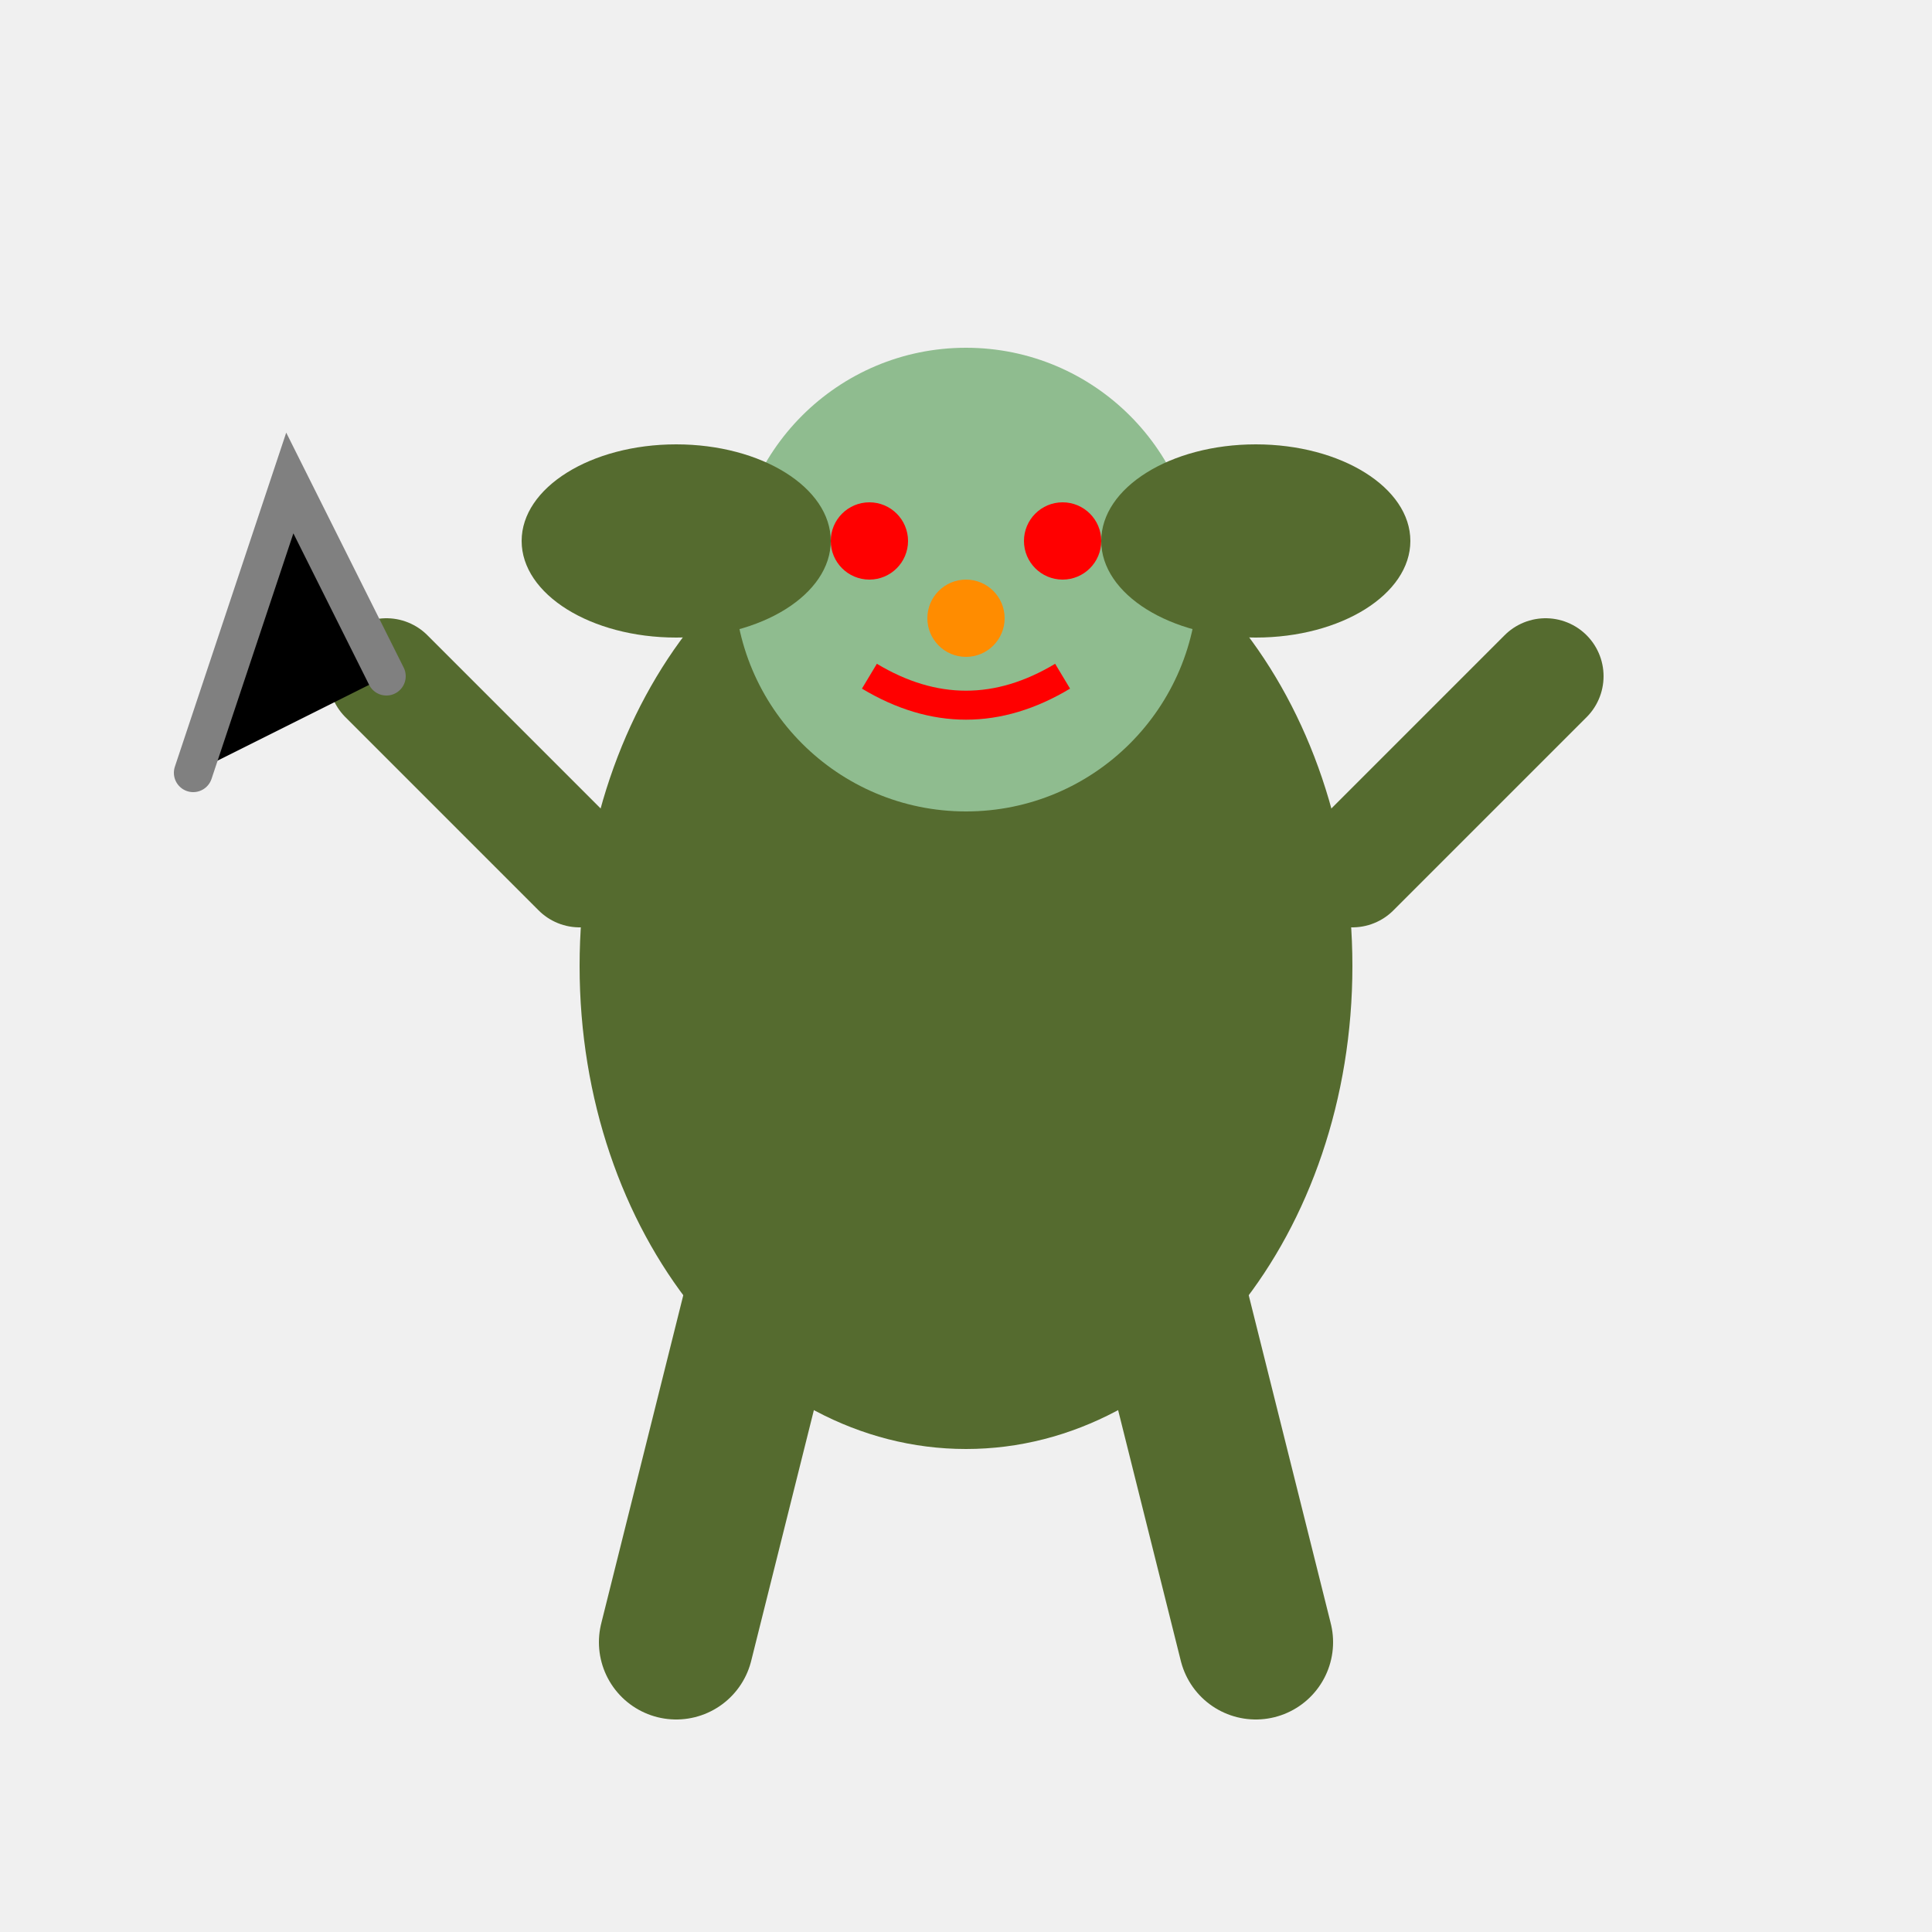
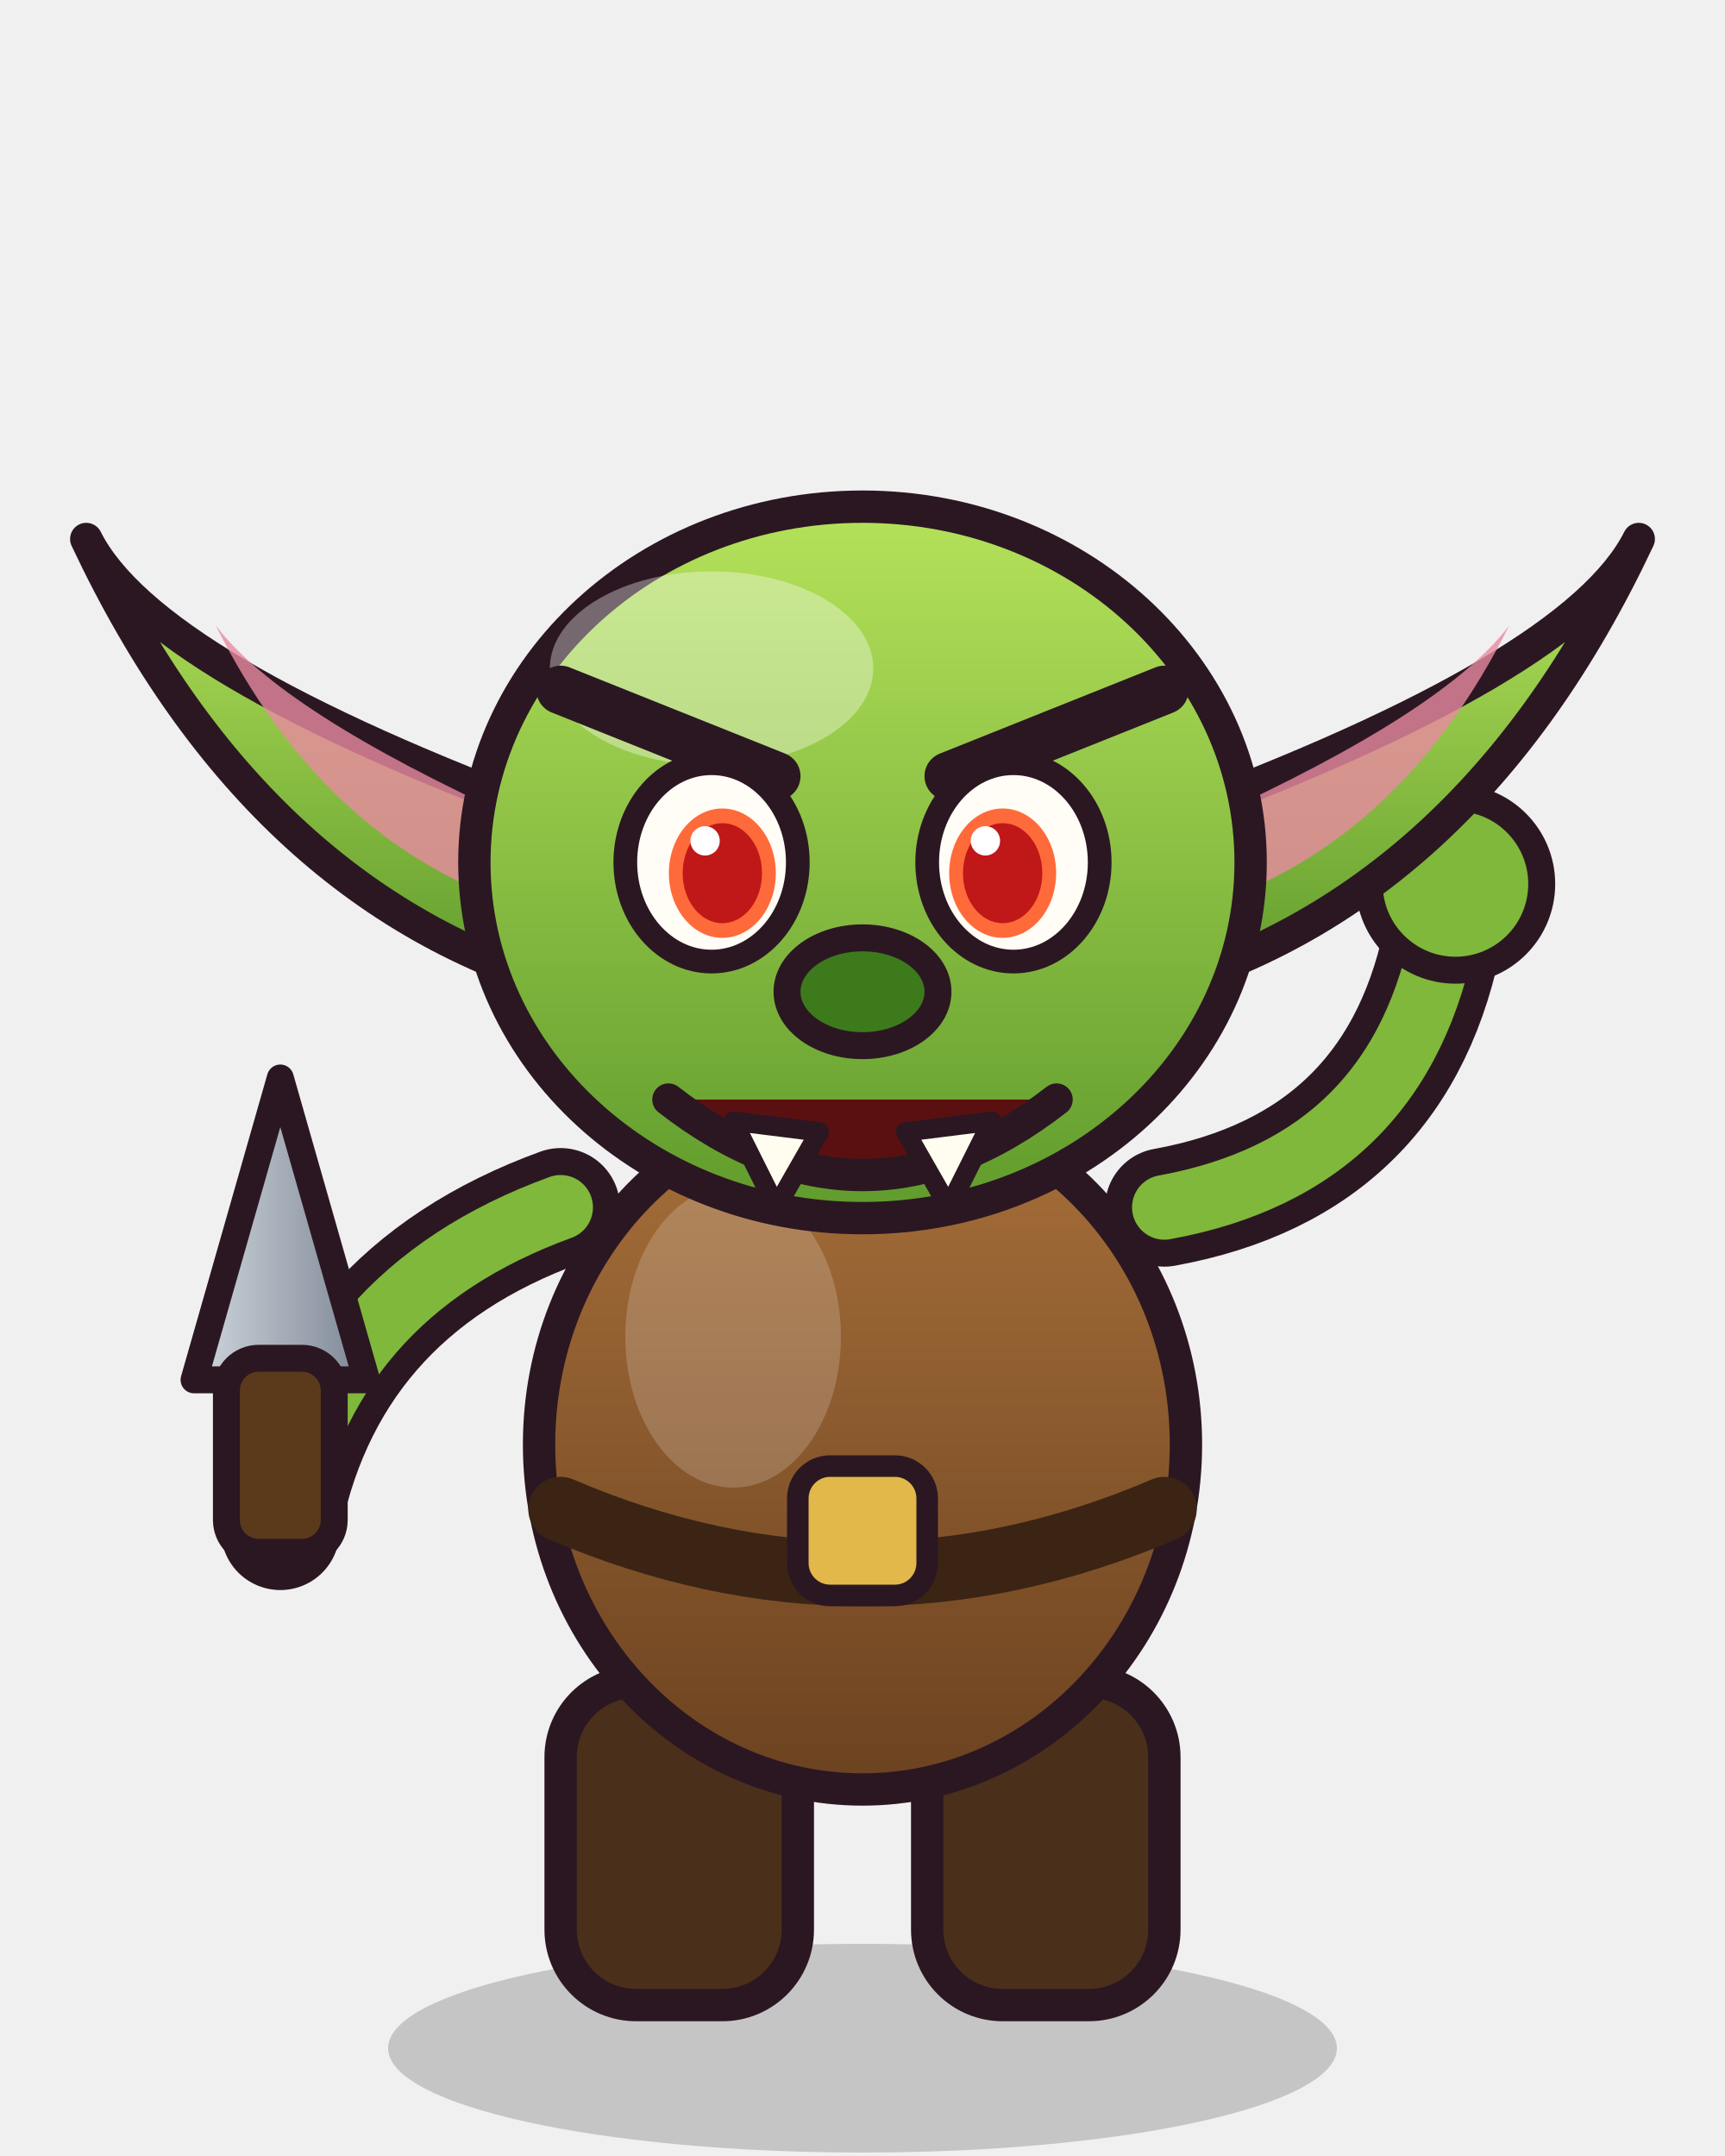
- <svg xmlns="http://www.w3.org/2000/svg" width="100" height="100" viewBox="0 0 100 100">
-   <ellipse cx="50" cy="50" rx="20" ry="25" fill="#556B2F" />
-   <circle cx="50" cy="30" r="12" fill="#8FBC8F" />
-   <ellipse cx="65" cy="28" rx="8" ry="5" fill="#556B2F" />
-   <ellipse cx="35" cy="28" rx="8" ry="5" fill="#556B2F" />
-   <circle cx="45" cy="28" r="2" fill="#FF0000" />
-   <circle cx="55" cy="28" r="2" fill="#FF0000" />
-   <circle cx="50" cy="32" r="2" fill="#FF8C00" />
-   <path d="M45,35 Q50,38 55,35" stroke="#FF0000" stroke-width="1.5" fill="none" />
-   <path d="M30,45 L20,35" stroke="#556B2F" stroke-width="6" stroke-linecap="round" />
-   <path d="M70,45 L80,35" stroke="#556B2F" stroke-width="6" stroke-linecap="round" />
-   <path d="M40,65 L35,85" stroke="#556B2F" stroke-width="8" stroke-linecap="round" />
-   <path d="M60,65 L65,85" stroke="#556B2F" stroke-width="8" stroke-linecap="round" />
-   <path d="M20,35 L15,25 L10,40" stroke="#808080" stroke-width="2" stroke-linecap="round" />
+ <svg xmlns="http://www.w3.org/2000/svg" width="160" height="200" viewBox="0 0 160 200">
+   <defs>
+     <linearGradient id="sk" x1="0" y1="0" x2="0" y2="1">
+       <stop offset="0" stop-color="#b5e25a" />
+       <stop offset="1" stop-color="#5f9b2c" />
+     </linearGradient>
+     <linearGradient id="tn" x1="0" y1="0" x2="0" y2="1">
+       <stop offset="0" stop-color="#a8703a" />
+       <stop offset="1" stop-color="#6b4220" />
+     </linearGradient>
+     <linearGradient id="bl" x1="0" y1="0" x2="1" y2="0">
+       <stop offset="0" stop-color="#cfd6de" />
+       <stop offset="1" stop-color="#7d8794" />
+     </linearGradient>
+   </defs>
+   <ellipse cx="80" cy="190" rx="44" ry="9.68" fill="#000000" opacity="0.18" />
+   <rect x="52" y="156" width="22" height="30" rx="7" fill="#4a2f1a" stroke="#2b1722" stroke-width="3" />
+   <rect x="86" y="156" width="22" height="30" rx="7" fill="#4a2f1a" stroke="#2b1722" stroke-width="3" />
+   <path d="M52,112 Q30,120 26,142" fill="none" stroke="#2b1722" stroke-width="11" stroke-linecap="round" stroke-linejoin="round" opacity="1.0" />
+   <path d="M52,112 Q30,120 26,142" fill="none" stroke="#7fb83a" stroke-width="6" stroke-linecap="round" stroke-linejoin="round" opacity="1.0" />
+   <polygon points="18,128 26,100 34,128" fill="url(#bl)" stroke="#2b1722" stroke-width="2.5" stroke-linejoin="round" />
+   <rect x="21" y="126" width="10" height="18" rx="3" fill="#5b3a1c" stroke="#2b1722" stroke-width="2.5" />
+   <ellipse cx="80" cy="134" rx="30" ry="32" fill="url(#tn)" stroke="#2b1722" stroke-width="3" opacity="1.0" />
+   <path d="M52,140 Q80,152 108,140" fill="none" stroke="#3b2414" stroke-width="6" stroke-linecap="round" stroke-linejoin="round" opacity="1.0" />
+   <rect x="74" y="136" width="12" height="12" rx="3" fill="#e2b84a" stroke="#2b1722" stroke-width="2" />
+   <ellipse cx="68" cy="124" rx="10" ry="14" fill="#ffffff" opacity="0.18" />
+   <path d="M108,112 Q130,108 134,86" fill="none" stroke="#2b1722" stroke-width="11" stroke-linecap="round" stroke-linejoin="round" opacity="1.0" />
+   <path d="M108,112 Q130,108 134,86" fill="none" stroke="#7fb83a" stroke-width="6" stroke-linecap="round" stroke-linejoin="round" opacity="1.0" />
+   <ellipse cx="135" cy="82" rx="8" ry="8" fill="#7fb83a" stroke="#2b1722" stroke-width="2.5" opacity="1.0" />
+   <path d="M52,76 Q14,62 8,50 Q24,84 54,92 Z" fill="url(#sk)" stroke="#2b1722" stroke-width="3" stroke-linecap="round" stroke-linejoin="round" opacity="1.0" />
+   <path d="M108,76 Q146,62 152,50 Q136,84 106,92 Z" fill="url(#sk)" stroke="#2b1722" stroke-width="3" stroke-linecap="round" stroke-linejoin="round" opacity="1.0" />
+   <path d="M48,76 Q26,66 20,58 Q30,78 48,84" fill="#e88aa0" opacity="0.8" />
+   <path d="M112,76 Q134,66 140,58 Q130,78 112,84" fill="#e88aa0" opacity="0.8" />
+   <ellipse cx="80" cy="80" rx="36" ry="33" fill="url(#sk)" stroke="#2b1722" stroke-width="3" opacity="1.0" />
+   <ellipse cx="66" cy="62" rx="15" ry="9" fill="#ffffff" opacity="0.35" />
+   <path d="M52,64 L72,72" fill="none" stroke="#2b1722" stroke-width="4.5" stroke-linecap="round" stroke-linejoin="round" opacity="1.0" />
+   <path d="M108,64 L88,72" fill="none" stroke="#2b1722" stroke-width="4.5" stroke-linecap="round" stroke-linejoin="round" opacity="1.0" />
+   <ellipse cx="66" cy="80" rx="8" ry="9.2" fill="#fffdf5" stroke="#2b1722" stroke-width="2.2" opacity="1.0" />
+   <ellipse cx="67" cy="81" rx="4.96" ry="6.0" fill="#ff6a3a" opacity="1.0" />
+   <ellipse cx="67" cy="81" rx="3.68" ry="4.64" fill="#c01818" opacity="1.0" />
+   <ellipse cx="65.4" cy="78.0" rx="1.36" ry="1.36" fill="#ffffff" opacity="1.0" />
+   <ellipse cx="94" cy="80" rx="8" ry="9.2" fill="#fffdf5" stroke="#2b1722" stroke-width="2.2" opacity="1.0" />
+   <ellipse cx="93" cy="81" rx="4.96" ry="6.0" fill="#ff6a3a" opacity="1.0" />
+   <ellipse cx="93" cy="81" rx="3.68" ry="4.64" fill="#c01818" opacity="1.0" />
+   <ellipse cx="91.4" cy="78.0" rx="1.36" ry="1.36" fill="#ffffff" opacity="1.0" />
+   <ellipse cx="80" cy="92" rx="7" ry="5" fill="#3d7a1c" stroke="#2b1722" stroke-width="2.5" opacity="1.0" />
+   <path d="M62,102 Q80,116 98,102" fill="#5a1010" stroke="#2b1722" stroke-width="3" stroke-linecap="round" stroke-linejoin="round" opacity="1.0" />
+   <polygon points="68,104 72,112 76,105" fill="#fffdf0" stroke="#2b1722" stroke-width="1.8" stroke-linejoin="round" />
+   <polygon points="84,105 88,112 92,104" fill="#fffdf0" stroke="#2b1722" stroke-width="1.8" stroke-linejoin="round" />
</svg>
